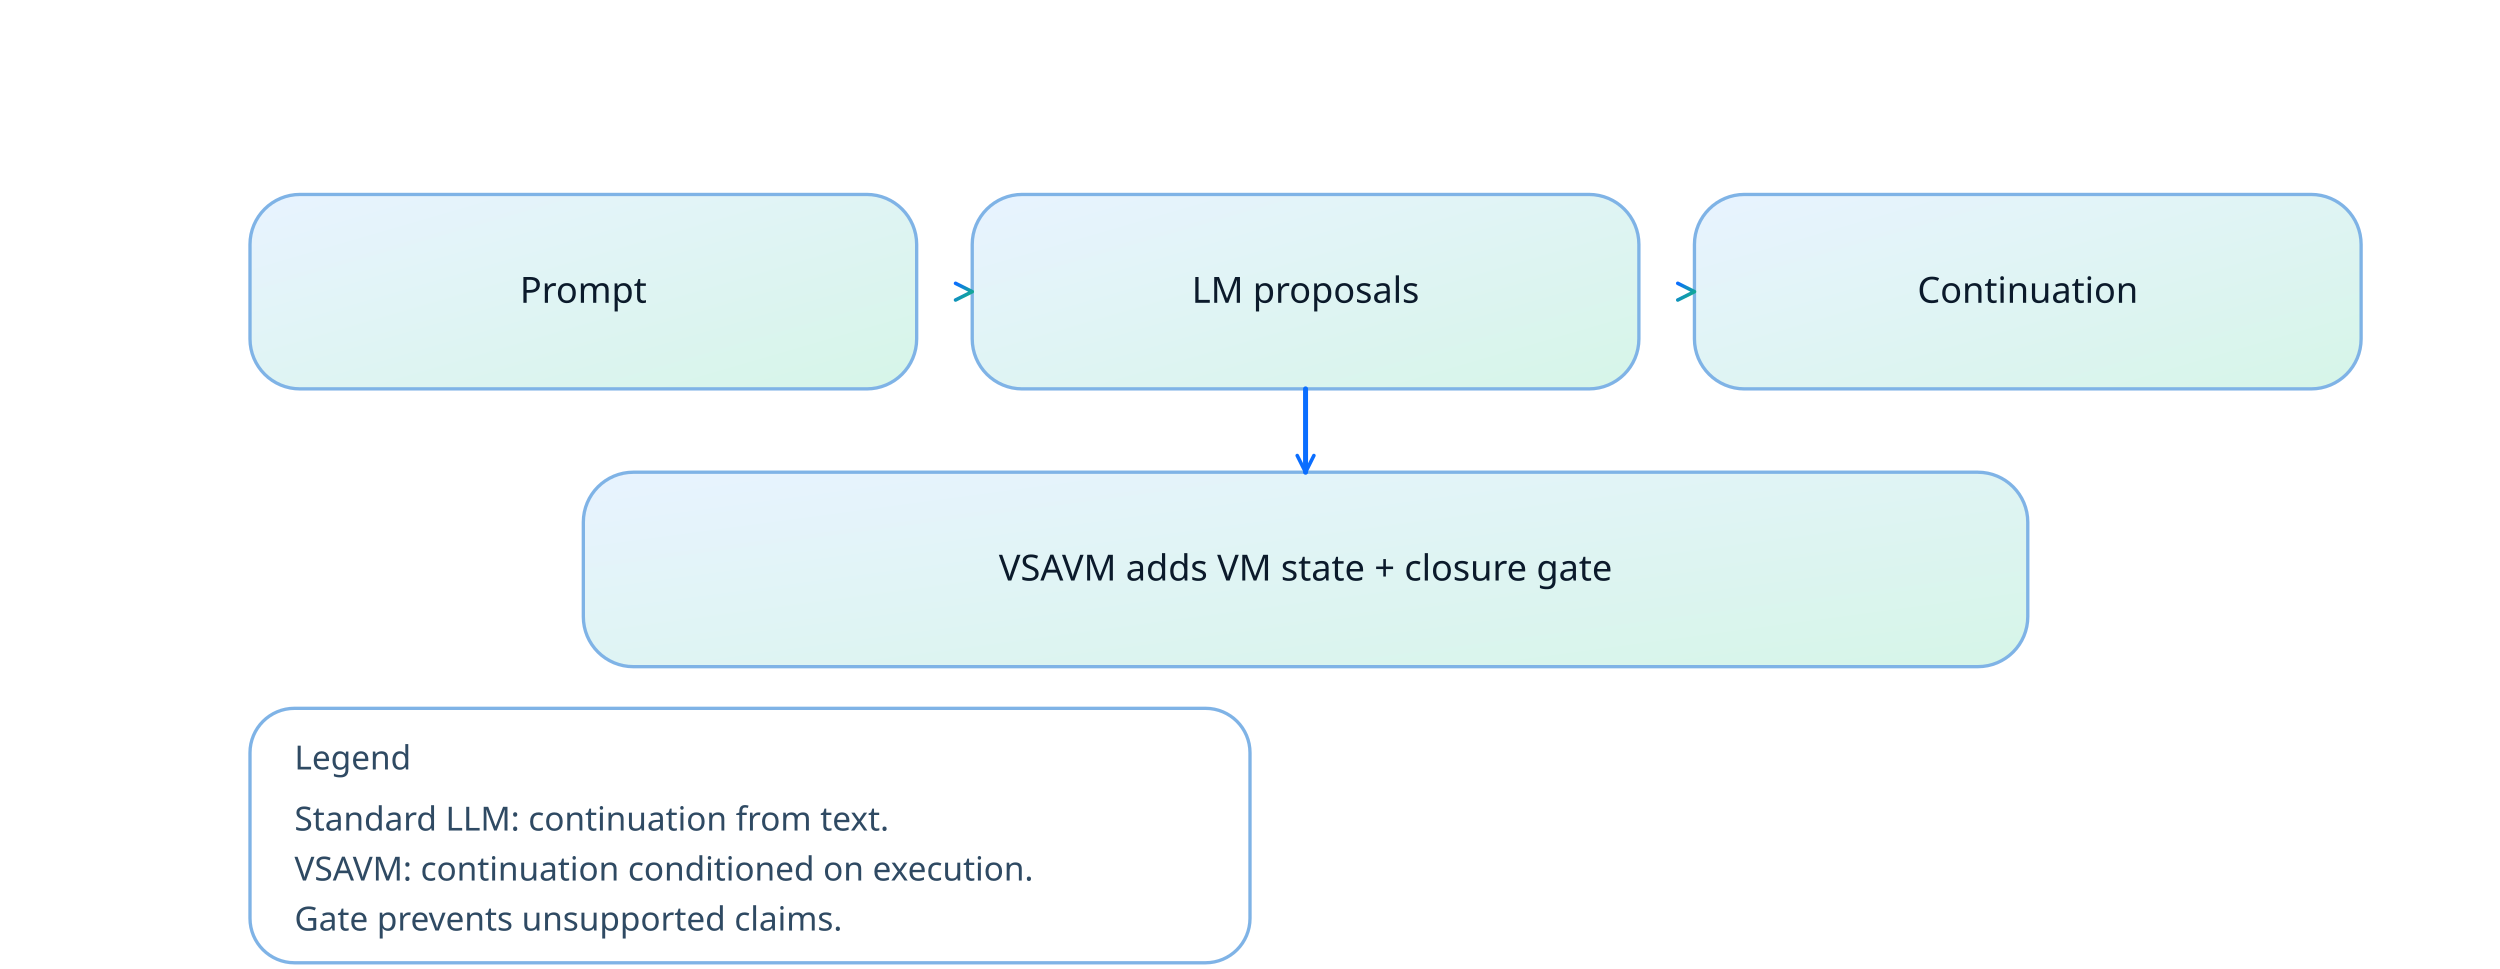
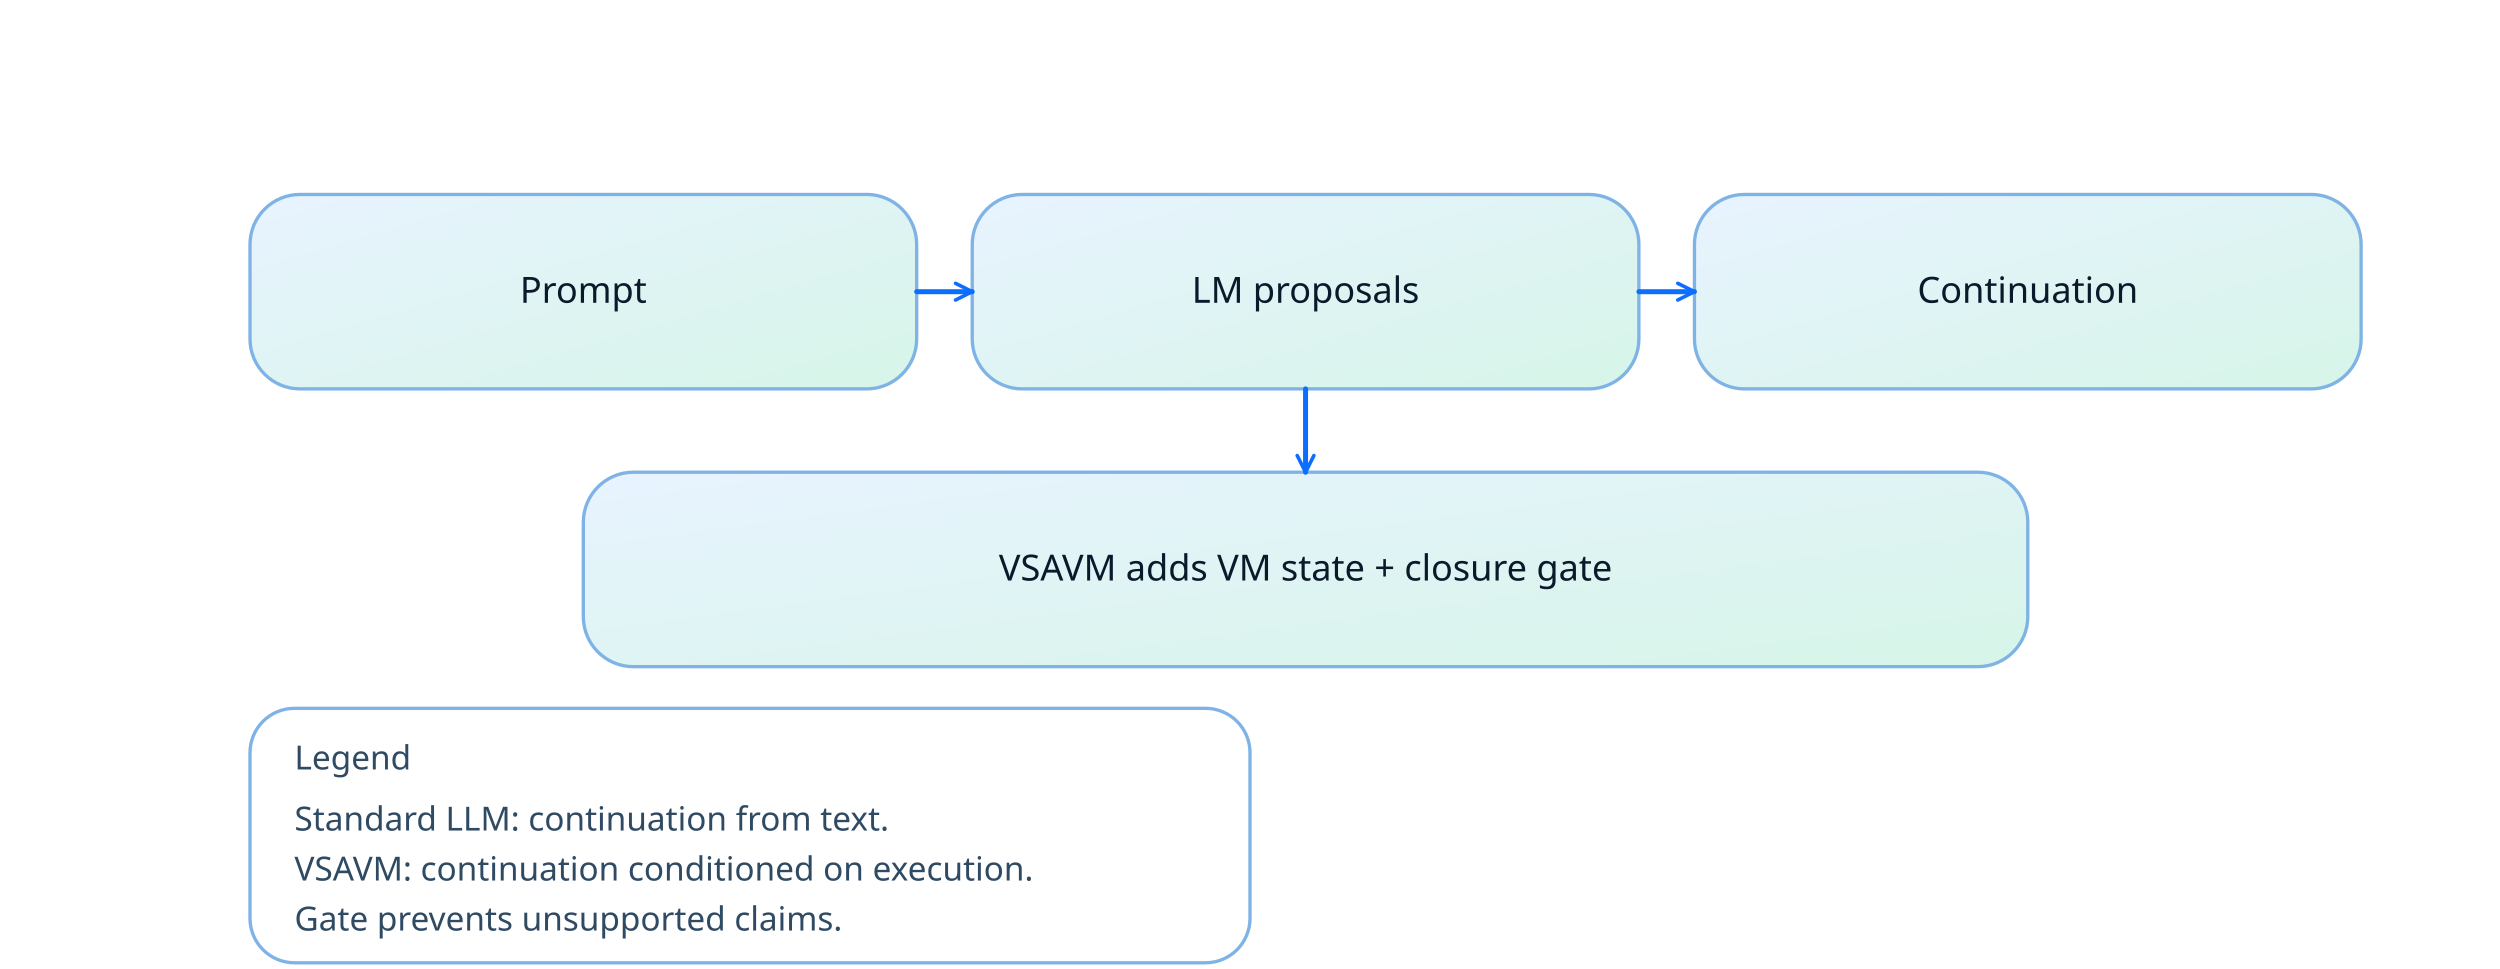
<svg xmlns="http://www.w3.org/2000/svg" viewBox="0 0 900 348.6" role="img" aria-label="LLM diagram">
  <defs>
    <linearGradient id="sky" x1="0" y1="0" x2="1" y2="1">
      <stop offset="0" stop-color="#e8f3ff" />
      <stop offset="1" stop-color="#d6f5e8" />
    </linearGradient>
    <linearGradient id="deep" x1="0" y1="0" x2="1" y2="1">
      <stop offset="0" stop-color="#0b6eff" />
      <stop offset="1" stop-color="#16b879" />
    </linearGradient>
-     <marker id="arrowhead-deep" markerWidth="8" markerHeight="8" refX="7" refY="4" orient="auto" markerUnits="userSpaceOnUse">
-       <path d="M 1 1 L 7 4 L 1 7" fill="none" stroke="url(#deep)" stroke-width="1.3" stroke-linecap="round" stroke-linejoin="round" />
-     </marker>
    <marker id="arrowhead-0b6eff" markerWidth="8" markerHeight="8" refX="7" refY="4" orient="auto" markerUnits="userSpaceOnUse">
      <path d="M 1 1 L 7 4 L 1 7" fill="none" stroke="#0b6eff" stroke-width="1.3" stroke-linecap="round" stroke-linejoin="round" />
    </marker>
  </defs>
  <rect x="90" y="70" rx="18" ry="18" width="240" height="70" fill="url(#sky)" stroke="#7fb3e6" stroke-width="1.2" />
  <text x="210.0" y="109.0" text-anchor="middle" font-size="13" fill="#0b1a2b" font-family="Space Grotesk">Prompt</text>
  <rect x="350" y="70" rx="18" ry="18" width="240" height="70" fill="url(#sky)" stroke="#7fb3e6" stroke-width="1.2" />
  <text x="470.0" y="109.0" text-anchor="middle" font-size="13" fill="#0b1a2b" font-family="Space Grotesk">LM proposals</text>
  <rect x="610" y="70" rx="18" ry="18" width="240" height="70" fill="url(#sky)" stroke="#7fb3e6" stroke-width="1.2" />
  <text x="730.0" y="109.0" text-anchor="middle" font-size="13" fill="#0b1a2b" font-family="Space Grotesk">Continuation</text>
-   <line x1="330" y1="105" x2="350" y2="105" stroke="url(#deep)" stroke-width="1.8" stroke-linecap="round" marker-end="url(#arrowhead-deep)" />
-   <line x1="590" y1="105" x2="610" y2="105" stroke="url(#deep)" stroke-width="1.8" stroke-linecap="round" marker-end="url(#arrowhead-deep)" />
+   <line x1="330" y1="105" x2="350" y2="105" stroke="#0b6eff" stroke-width="1.8" stroke-linecap="round" marker-end="url(#arrowhead-0b6eff)" />
+   <line x1="590" y1="105" x2="610" y2="105" stroke="#0b6eff" stroke-width="1.8" stroke-linecap="round" marker-end="url(#arrowhead-0b6eff)" />
  <rect x="210" y="170" rx="18" ry="18" width="520" height="70" fill="url(#sky)" stroke="#7fb3e6" stroke-width="1.2" />
  <text x="470.0" y="209.0" text-anchor="middle" font-size="13" fill="#0b1a2b" font-family="Space Grotesk">VSAVM adds VM state + closure gate</text>
  <line x1="470" y1="140" x2="470" y2="170" stroke="#0b6eff" stroke-width="1.8" stroke-linecap="round" marker-end="url(#arrowhead-0b6eff)" />
  <rect x="90" y="255" width="360" height="91.6" rx="16" ry="16" fill="none" stroke="#7fb3e6" stroke-width="1.2" />
  <text x="106" y="277" text-anchor="start" font-size="12" fill="#2f4a63" font-family="Space Grotesk">Legend</text>
  <text x="106" y="299" text-anchor="start" font-size="12" fill="#2f4a63" font-family="Space Grotesk">Standard LLM: continuation from text.</text>
  <text x="106" y="317" text-anchor="start" font-size="12" fill="#2f4a63" font-family="Space Grotesk">VSAVM: continuation conditioned on execution.</text>
  <text x="106" y="335" text-anchor="start" font-size="12" fill="#2f4a63" font-family="Space Grotesk">Gate prevents unsupported claims.</text>
</svg>
